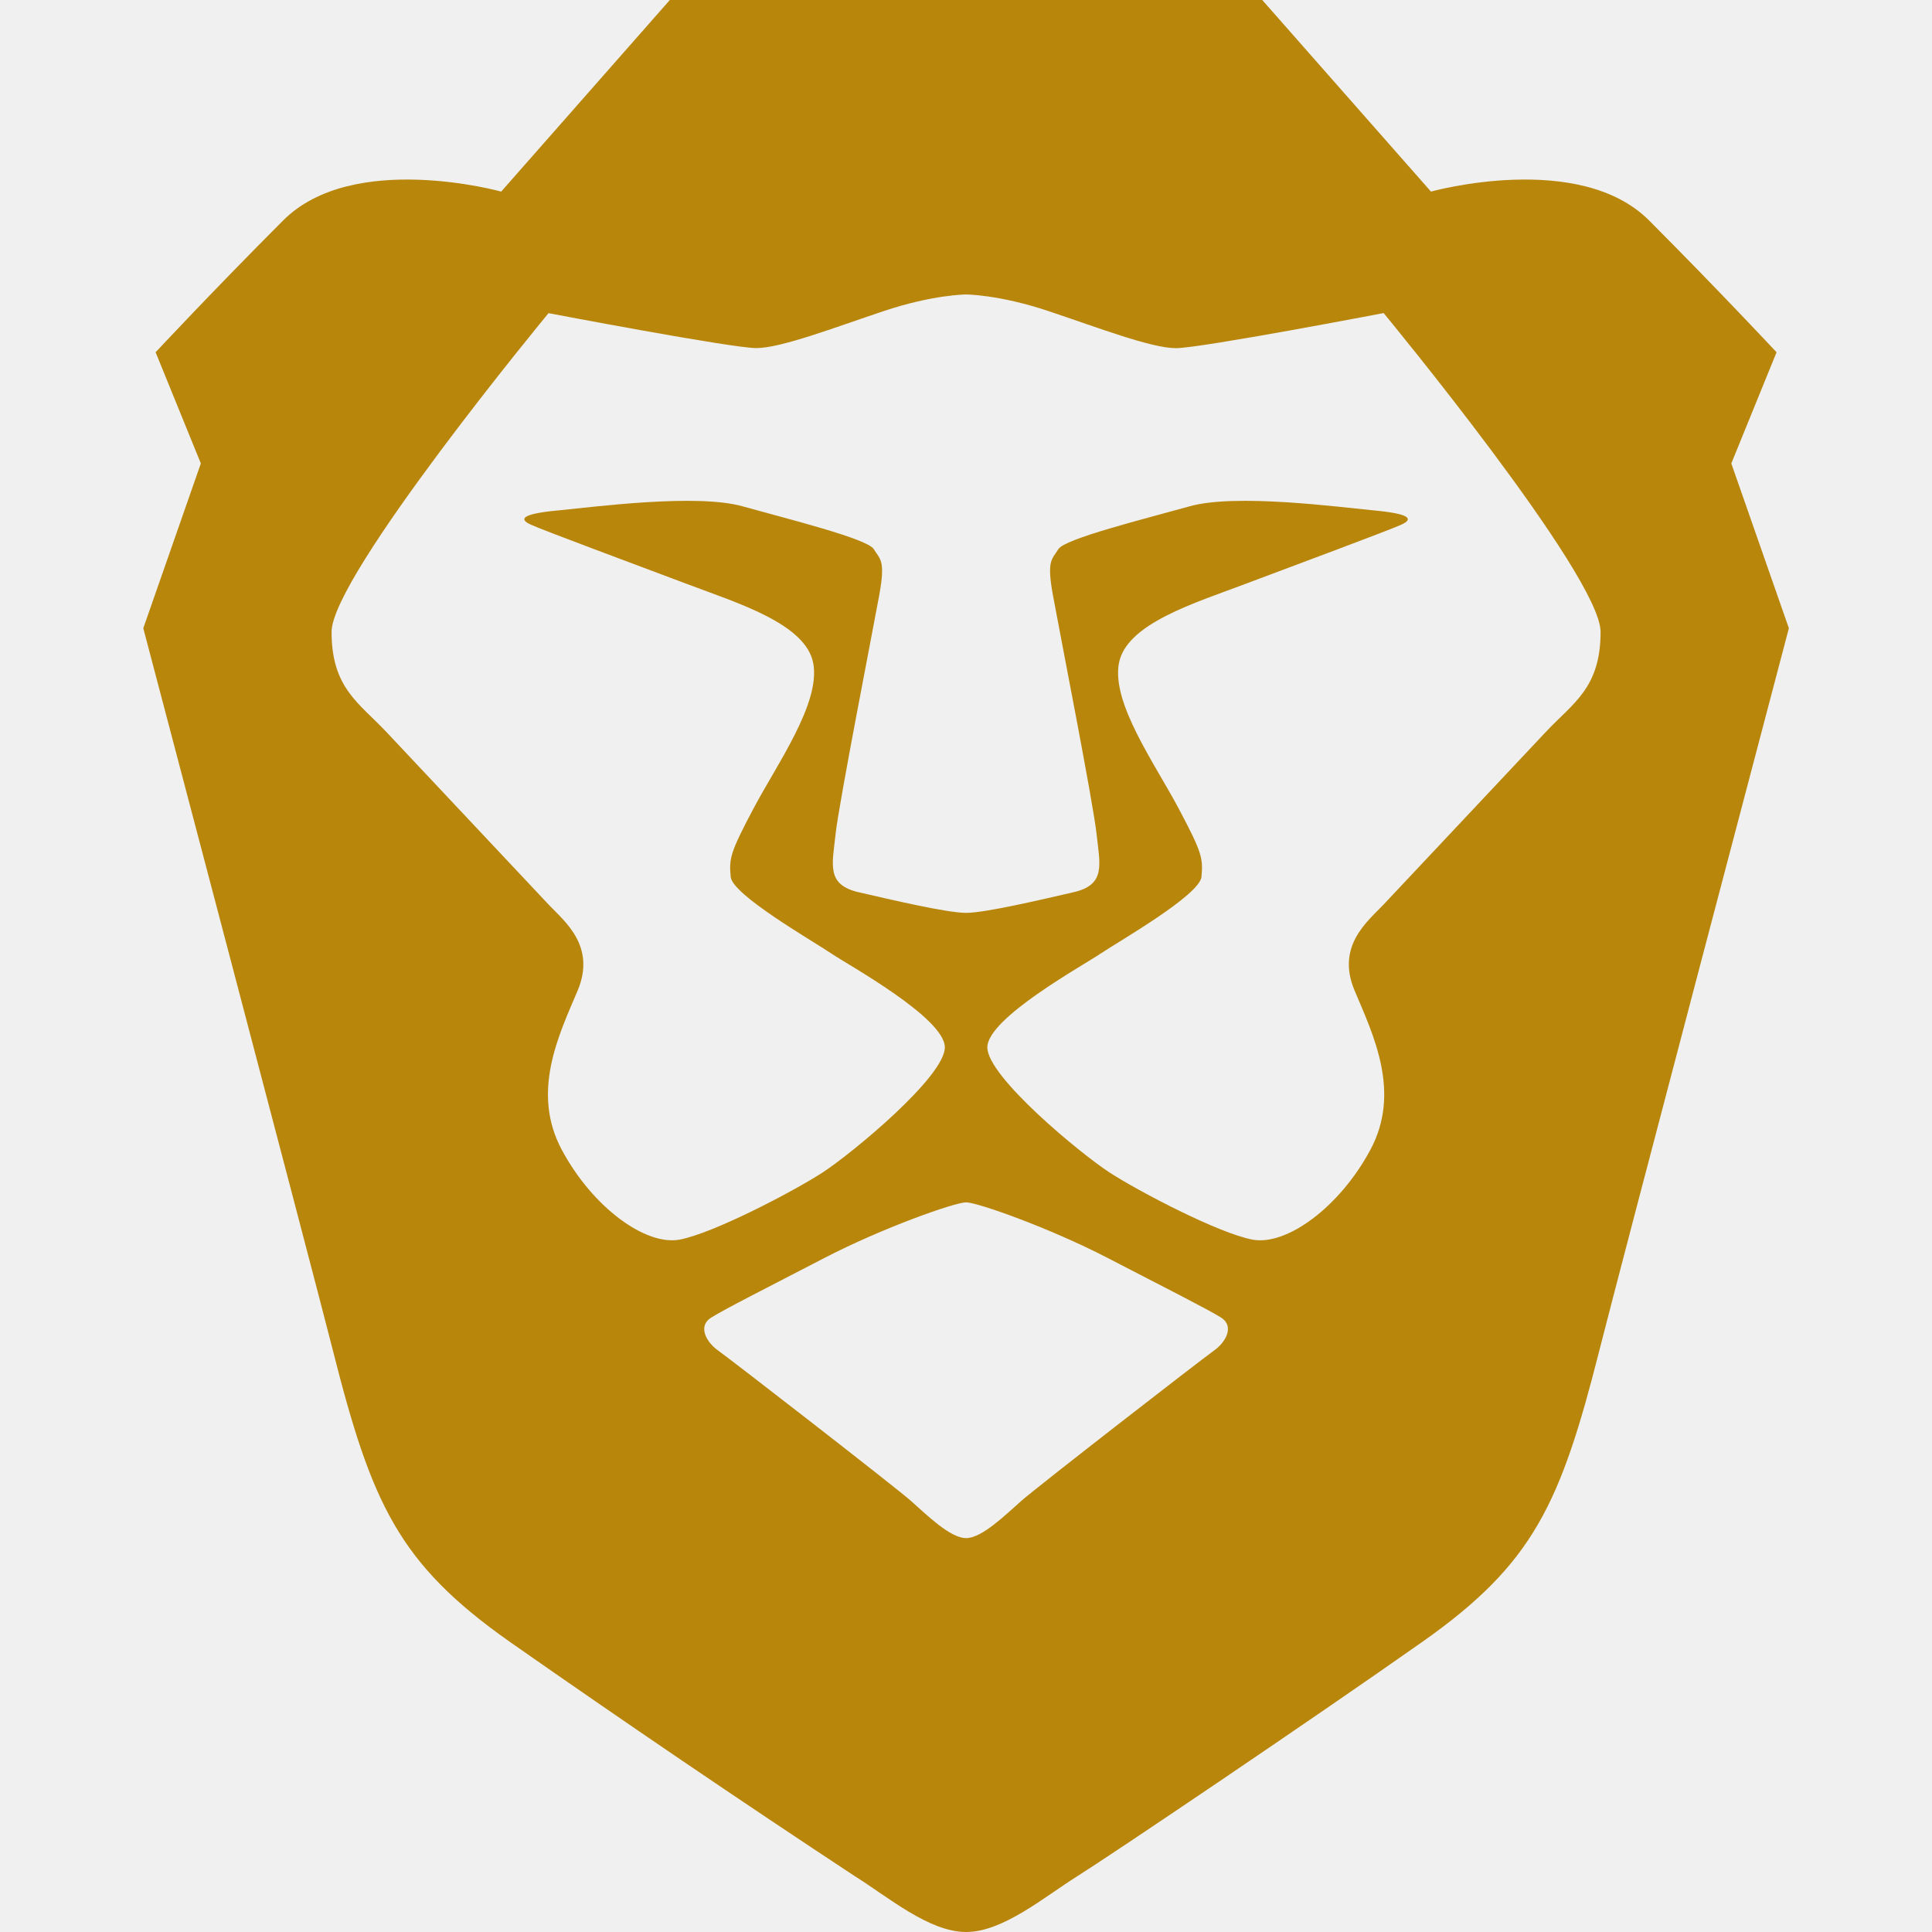
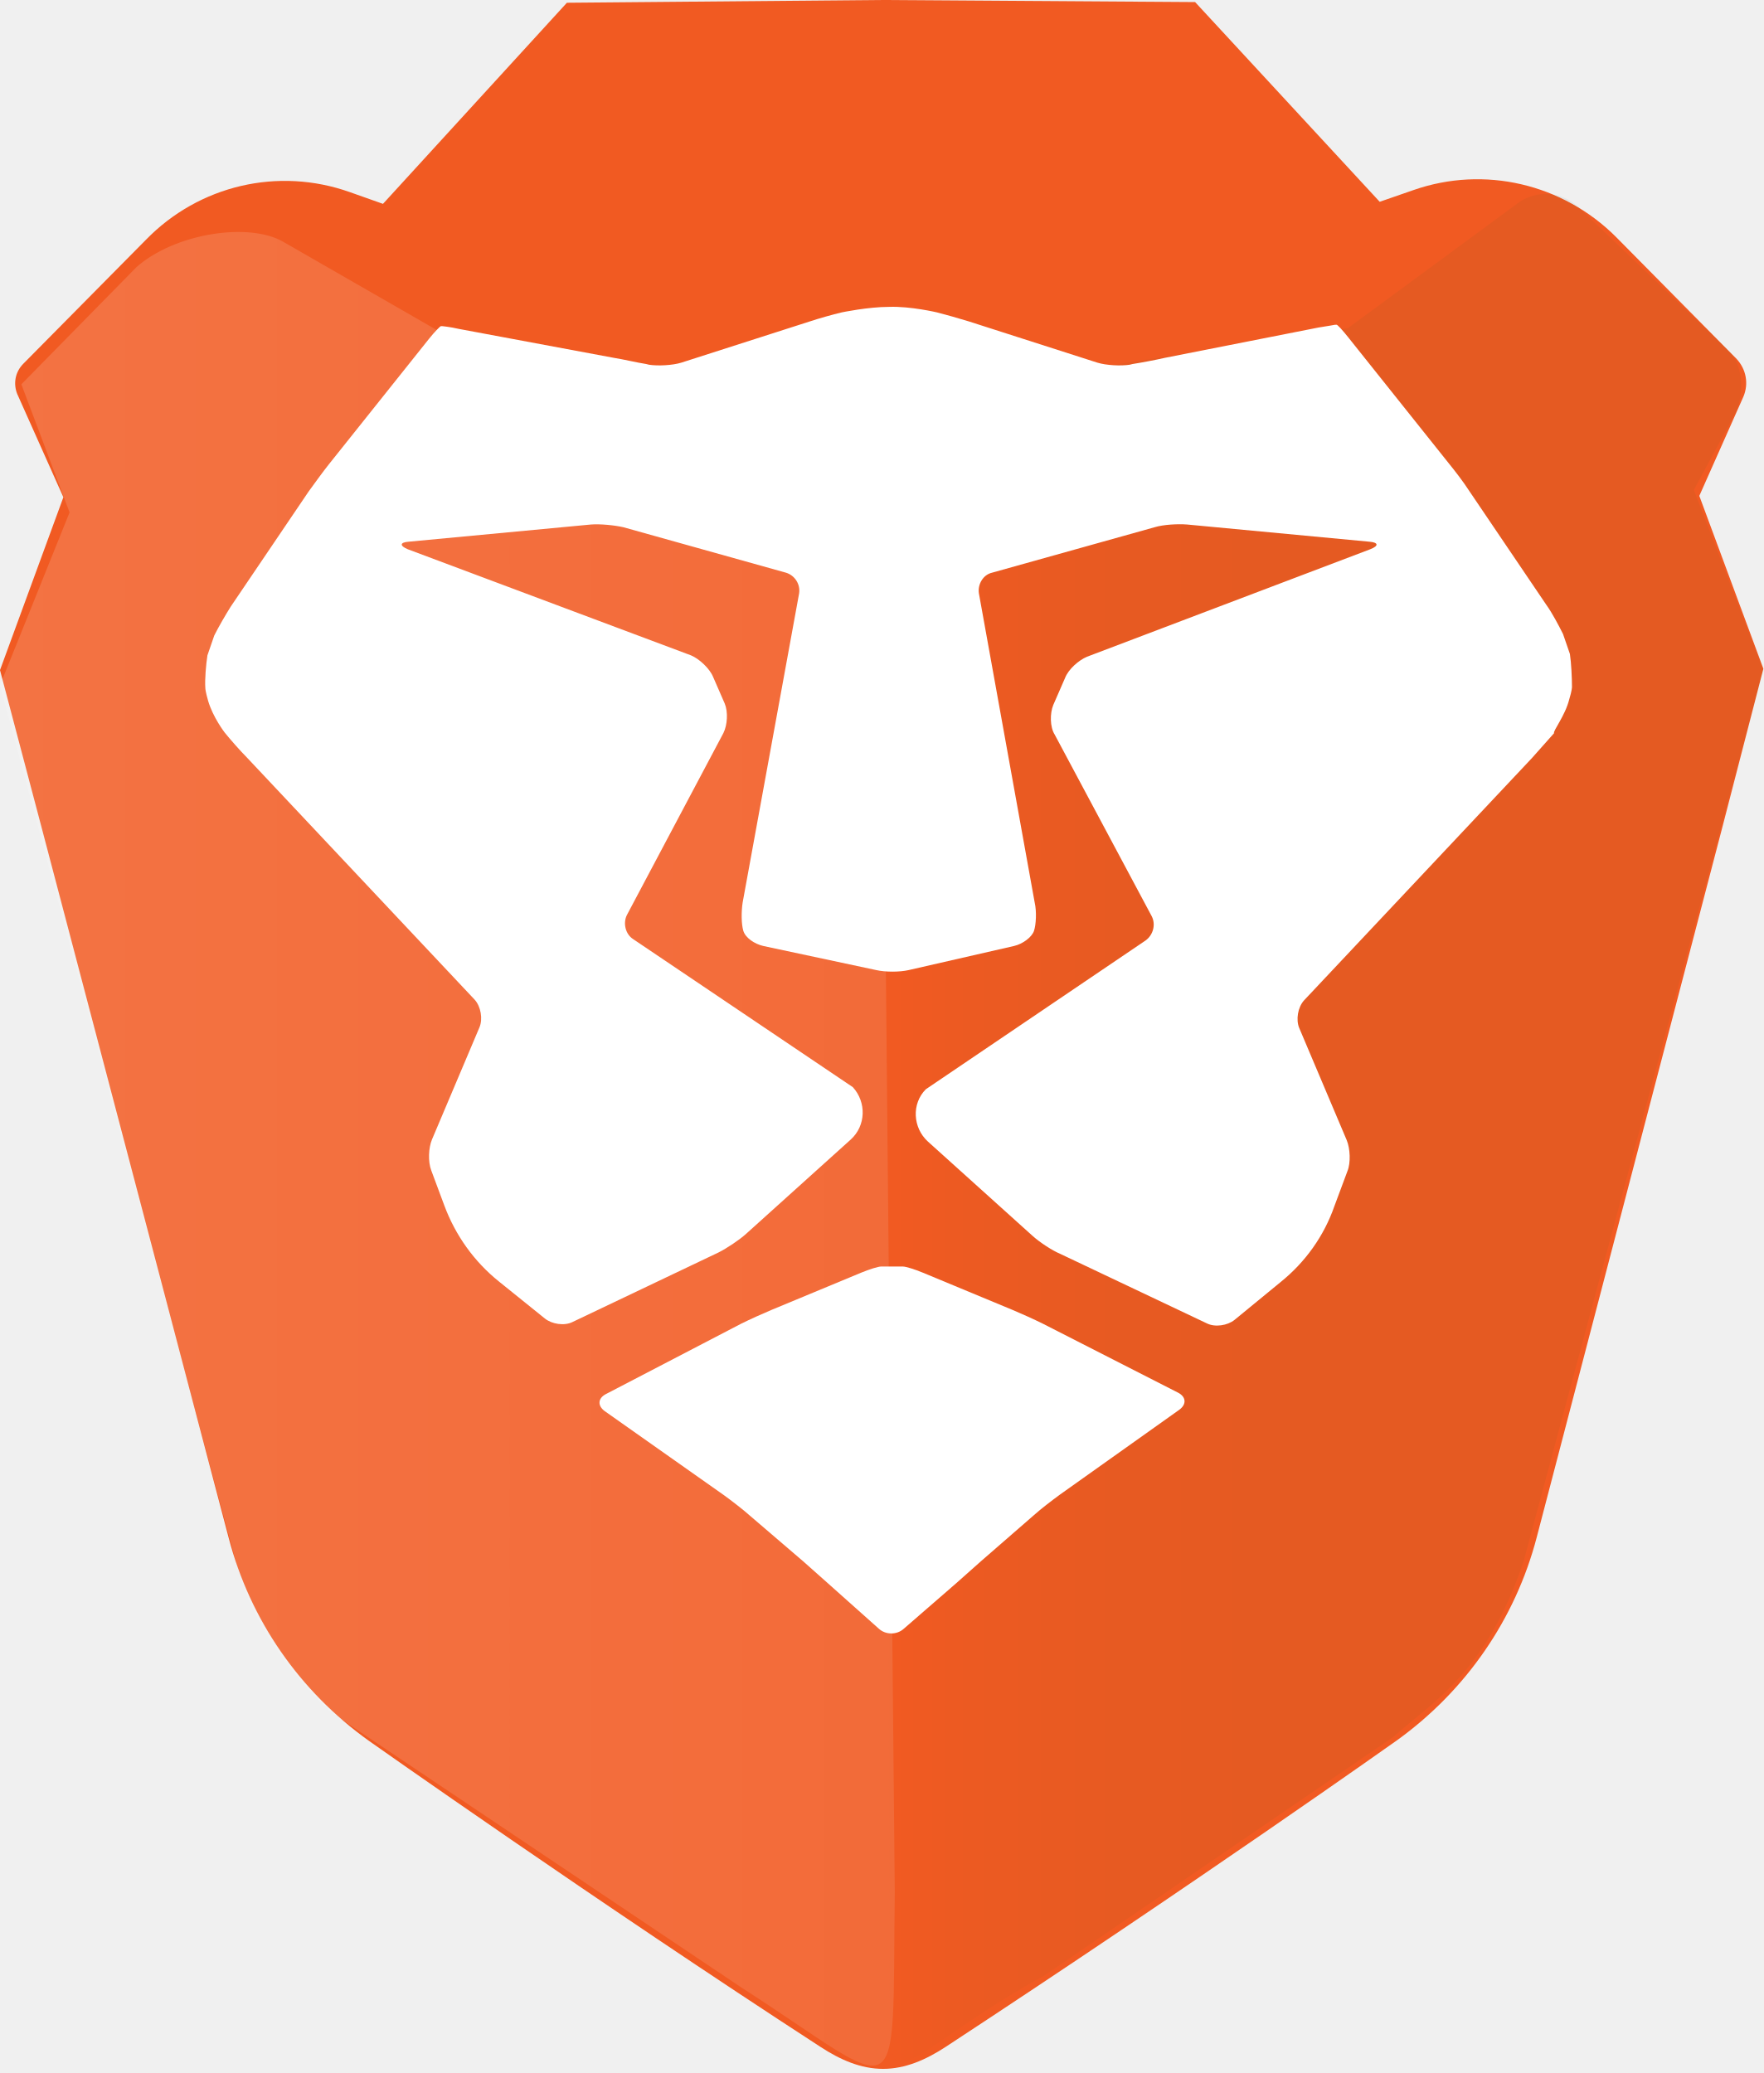
- <svg xmlns="http://www.w3.org/2000/svg" fill="#B8860B" role="img" viewBox="0 0 24 24">
-   <path d="M15.68 0l2.096 2.38s1.84-.512 2.709.358c.868.87 1.584 1.638 1.584 1.638l-.562 1.381.715 2.047s-2.104 7.98-2.35 8.955c-.486 1.919-.818 2.66-2.198 3.633-1.38.972-3.884 2.66-4.293 2.916-.409.256-.92.692-1.38.692-.46 0-.97-.436-1.38-.692a185.796 185.796 0 01-4.293-2.916c-1.38-.973-1.712-1.714-2.197-3.633-.247-.975-2.351-8.955-2.351-8.955l.715-2.047-.562-1.381s.716-.768 1.585-1.638c.868-.87 2.708-.358 2.708-.358L8.321 0h7.36zm-3.679 14.936c-.14 0-1.038.317-1.758.69-.72.373-1.242.637-1.409.742-.167.104-.065.301.087.409.152.107 2.194 1.69 2.393 1.866.198.175.489.464.687.464.198 0 .49-.29.688-.464.198-.175 2.24-1.759 2.392-1.866.152-.108.254-.305.087-.41-.167-.104-.689-.368-1.41-.741-.72-.373-1.617-.69-1.757-.69zm0-11.278s-.409.001-1.022.206-1.278.46-1.584.46c-.307 0-2.581-.434-2.581-.434S4.119 7.152 4.119 7.849c0 .697.339.881.68 1.243l2.02 2.149c.192.203.59.511.356 1.066-.235.555-.58 1.26-.196 1.977.384.716 1.042 1.194 1.464 1.115.421-.08 1.412-.598 1.776-.834.364-.237 1.518-1.19 1.518-1.554 0-.365-1.193-1.02-1.413-1.168-.22-.15-1.226-.725-1.247-.95-.02-.227-.012-.293.284-.851.297-.559.831-1.304.742-1.8-.089-.495-.95-.753-1.565-.986-.615-.232-1.799-.671-1.947-.74-.148-.068-.11-.133.339-.175.448-.043 1.719-.212 2.292-.052.573.16 1.552.403 1.632.532.079.13.149.134.067.579-.081.445-.5 2.581-.541 2.96-.04.38-.12.63.288.724.409.094 1.097.256 1.333.256s.924-.162 1.333-.256c.408-.093.329-.344.288-.723-.04-.38-.46-2.516-.541-2.961-.082-.445-.012-.45.067-.579.08-.129 1.059-.372 1.632-.532.573-.16 1.845.009 2.292.052.449.042.487.107.339.175-.148.069-1.332.508-1.947.74-.615.233-1.476.49-1.565.986-.09.496.445 1.241.742 1.8.297.558.304.624.284.85-.02.226-1.026.802-1.247.95-.22.15-1.413.804-1.413 1.169 0 .364 1.154 1.317 1.518 1.554.364.236 1.355.755 1.776.834.422.079 1.08-.4 1.464-1.115.384-.716.039-1.422-.195-1.977-.235-.555.163-.863.355-1.066l2.02-2.149c.341-.362.68-.546.68-1.243 0-.697-2.695-3.96-2.695-3.96s-2.274.436-2.58.436c-.307 0-.972-.256-1.585-.461-.613-.205-1.022-.206-1.022-.206z" />
+ <svg xmlns="http://www.w3.org/2000/svg" width="256px" height="301px" viewBox="0 0 256 301" version="1.1" preserveAspectRatio="xMidYMid">
+   <defs>
+     <linearGradient x1="0%" y1="50.018%" x2="100.097%" y2="50.018%" id="linearGradient-1">
+       <stop stop-color="#FFFFFF" offset="0%" />
+       <stop stop-color="#FFFFFF" stop-opacity="0.958" offset="14.13%" />
+       <stop stop-color="#FFFFFF" stop-opacity="0.7" offset="100%" />
+     </linearGradient>
+     <linearGradient x1="-0.039%" y1="49.982%" x2="100%" y2="49.982%" id="linearGradient-2">
+       <stop stop-color="#F1F1F2" offset="0%" />
+       <stop stop-color="#E4E5E6" offset="9.191%" />
+       <stop stop-color="#D9DADB" offset="23.57%" />
+       <stop stop-color="#D2D4D5" offset="43.8%" />
+       <stop stop-color="#D0D2D3" offset="100%" />
+     </linearGradient>
+   </defs>
+   <g>
+     <path d="M256,97.1 L246.7,72 L253.1,57.6 C253.9,55.7 253.5,53.6 252.1,52.1 L234.6,34.4 C226.9,26.7 215.5,24 205.2,27.6 L200.3,29.3 L173.5,0.3 L128.2,0 L127.9,0 L82.3,0.4 L55.6,29.6 L50.8,27.9 C40.4,24.2 28.9,26.9 21.2,34.8 L3.4,52.8 C2.2,54 1.9,55.7 2.5,57.2 L9.2,72.2 L0,97.3 L6,120 L33.2,223.3 C36.3,235.2 43.5,245.6 53.6,252.8 C53.6,252.8 86.6,276.1 119.1,297.2 C122,299.1 125,300.4 128.2,300.4 C131.4,300.4 134.4,299.1 137.3,297.2 C173.9,273.2 202.8,252.7 202.8,252.7 C212.8,245.5 220,235.1 223.1,223.2 L250.1,119.9 L256,97.1 Z" fill="#F15A22" />
+     <path d="M34.5,227.7 L0,99.5 L10.1,74.4 L3.1,55.8 L19.8,38.8 C25.3,33.9 36.1,32.2 41.1,35.1 L67.2,50.1 L101.2,58 L127.7,47 L129.9,274.7 C129.5,307.5 131.6,304 107.5,288.5 L48,248.6 C41.6,242.5 36.7,235.6 34.5,227.7 Z" fill="url(#linearGradient-1)" opacity="0.15" style="mix-blend-mode: lighten;" />
+     <path d="M202.2,252.246 L151.6,286.846 C137.5,294.546 130.7,302.146 129.6,298.446 C128.7,295.546 129.4,287.046 129.1,273.846 L128.5,51.146 C128.6,48.946 130.1,45.246 132.7,45.646 L158.5,53.446 L195.7,47.646 L220.3,29.546 C222.9,27.546 226.7,27.746 229.1,30.046 L251.1,51.046 C253.1,53.146 253.2,57.246 252,59.846 L245.9,71.146 L256,97.246 L221.2,226.646 C215.8,242.746 208.2,246.946 202.2,252.246 Z" fill="url(#linearGradient-2)" opacity="0.4" style="mix-blend-mode: darken;" />
+     <path d="M134,184.801 C132.8,184.301 131.5,183.901 131.1,183.901 L129.5,183.901 L127.9,183.901 C127.5,183.901 126.2,184.301 125,184.801 L112,190.201 C110.8,190.701 108.8,191.601 107.6,192.201 L88,202.401 C86.8,203.001 86.7,204.101 87.8,204.901 L105.1,217.101 C106.2,217.901 107.9,219.201 108.9,220.101 L116.6,226.701 C117.6,227.601 119.2,229.001 120.2,229.901 L127.6,236.501 C128.6,237.401 130.2,237.401 131.2,236.501 L138.8,229.901 C139.8,229.001 141.4,227.601 142.4,226.701 L150.1,220.001 C151.1,219.101 152.8,217.801 153.9,217.001 L171.2,204.701 C172.3,203.901 172.2,202.801 171,202.201 L151.4,192.201 C150.2,191.601 148.2,190.701 147,190.201 L134,184.801 Z" fill="#FFFFFF" />
+     <path d="M227.813,101.557 C228.213,100.257 228.213,99.757 228.213,99.757 C228.213,98.457 228.113,96.257 227.913,94.957 L226.913,92.057 C226.313,90.857 225.313,88.957 224.513,87.857 L213.213,71.157 C212.513,70.057 211.213,68.357 210.313,67.257 L195.713,48.957 C194.913,47.957 194.113,47.057 194.013,47.157 L193.813,47.157 C193.813,47.157 192.713,47.357 191.413,47.557 L169.113,51.957 C167.813,52.257 165.713,52.657 164.413,52.857 L164.013,52.957 C162.713,53.157 160.613,53.057 159.313,52.657 L140.613,46.657 C139.313,46.257 137.213,45.657 136.013,45.357 C136.013,45.357 132.213,44.457 129.113,44.557 C126.013,44.557 122.213,45.357 122.213,45.357 C120.913,45.657 118.813,46.257 117.613,46.657 L98.913,52.657 C97.613,53.057 95.513,53.157 94.213,52.957 L93.813,52.857 C92.513,52.657 90.413,52.157 89.113,51.957 L66.613,47.757 C65.313,47.457 64.213,47.357 64.213,47.357 L64.013,47.357 C63.913,47.357 63.113,48.157 62.313,49.157 L47.713,67.457 C46.913,68.457 45.613,70.257 44.813,71.357 L33.513,88.057 C32.813,89.157 31.713,91.057 31.113,92.257 L30.113,95.157 C29.913,96.457 29.713,98.657 29.813,99.957 C29.813,99.957 29.813,100.357 30.213,101.757 C30.913,104.157 32.613,106.357 32.613,106.357 C33.413,107.357 34.913,109.057 35.813,109.957 L68.913,145.157 C69.813,146.157 70.113,147.957 69.613,149.157 L62.713,165.457 C62.213,166.657 62.113,168.657 62.613,169.957 L64.513,175.057 C66.113,179.357 68.813,183.157 72.413,186.057 L79.113,191.457 C80.113,192.257 81.913,192.557 83.113,191.957 L104.313,181.857 C105.513,181.257 107.313,180.057 108.313,179.157 L123.513,165.457 C125.713,163.457 125.813,160.057 123.813,157.857 L91.913,136.357 C90.813,135.657 90.413,134.057 91.013,132.857 L105.013,106.457 C105.613,105.257 105.713,103.357 105.213,102.157 L103.513,98.257 C103.013,97.057 101.513,95.657 100.313,95.157 L59.213,79.757 C58.013,79.257 58.013,78.757 59.313,78.657 L85.813,76.157 C87.113,76.057 89.213,76.257 90.513,76.557 L114.113,83.157 C115.413,83.557 116.213,84.857 116.013,86.157 L107.813,131.057 C107.613,132.357 107.613,134.157 107.913,135.157 C108.213,136.157 109.513,137.057 110.813,137.357 L127.213,140.857 C128.513,141.157 130.613,141.157 131.913,140.857 L147.213,137.357 C148.513,137.057 149.813,136.057 150.113,135.157 C150.413,134.257 150.513,132.357 150.213,131.057 L142.113,86.157 C141.913,84.857 142.713,83.457 144.013,83.157 L167.613,76.557 C168.913,76.157 171.013,76.057 172.313,76.157 L198.813,78.657 C200.113,78.757 200.213,79.257 198.913,79.757 L157.813,95.357 C156.613,95.857 155.113,97.157 154.613,98.457 L152.913,102.357 C152.413,103.557 152.413,105.557 153.113,106.657 L167.213,133.057 C167.813,134.257 167.413,135.757 166.313,136.557 L134.413,158.157 C132.313,160.257 132.513,163.757 134.713,165.757 L149.913,179.457 C150.913,180.357 152.713,181.557 153.913,182.057 L175.213,192.157 C176.413,192.757 178.213,192.457 179.213,191.657 L185.913,186.157 C189.513,183.257 192.213,179.457 193.713,175.157 L195.613,170.057 C196.113,168.857 196.013,166.757 195.513,165.557 L188.613,149.257 C188.113,148.057 188.413,146.257 189.313,145.257 L222.413,110.057 C223.313,109.057 224.713,107.457 225.613,106.457 C225.413,106.157 227.213,103.957 227.813,101.557 Z" fill="#FFFFFF" />
+   </g>
</svg>
